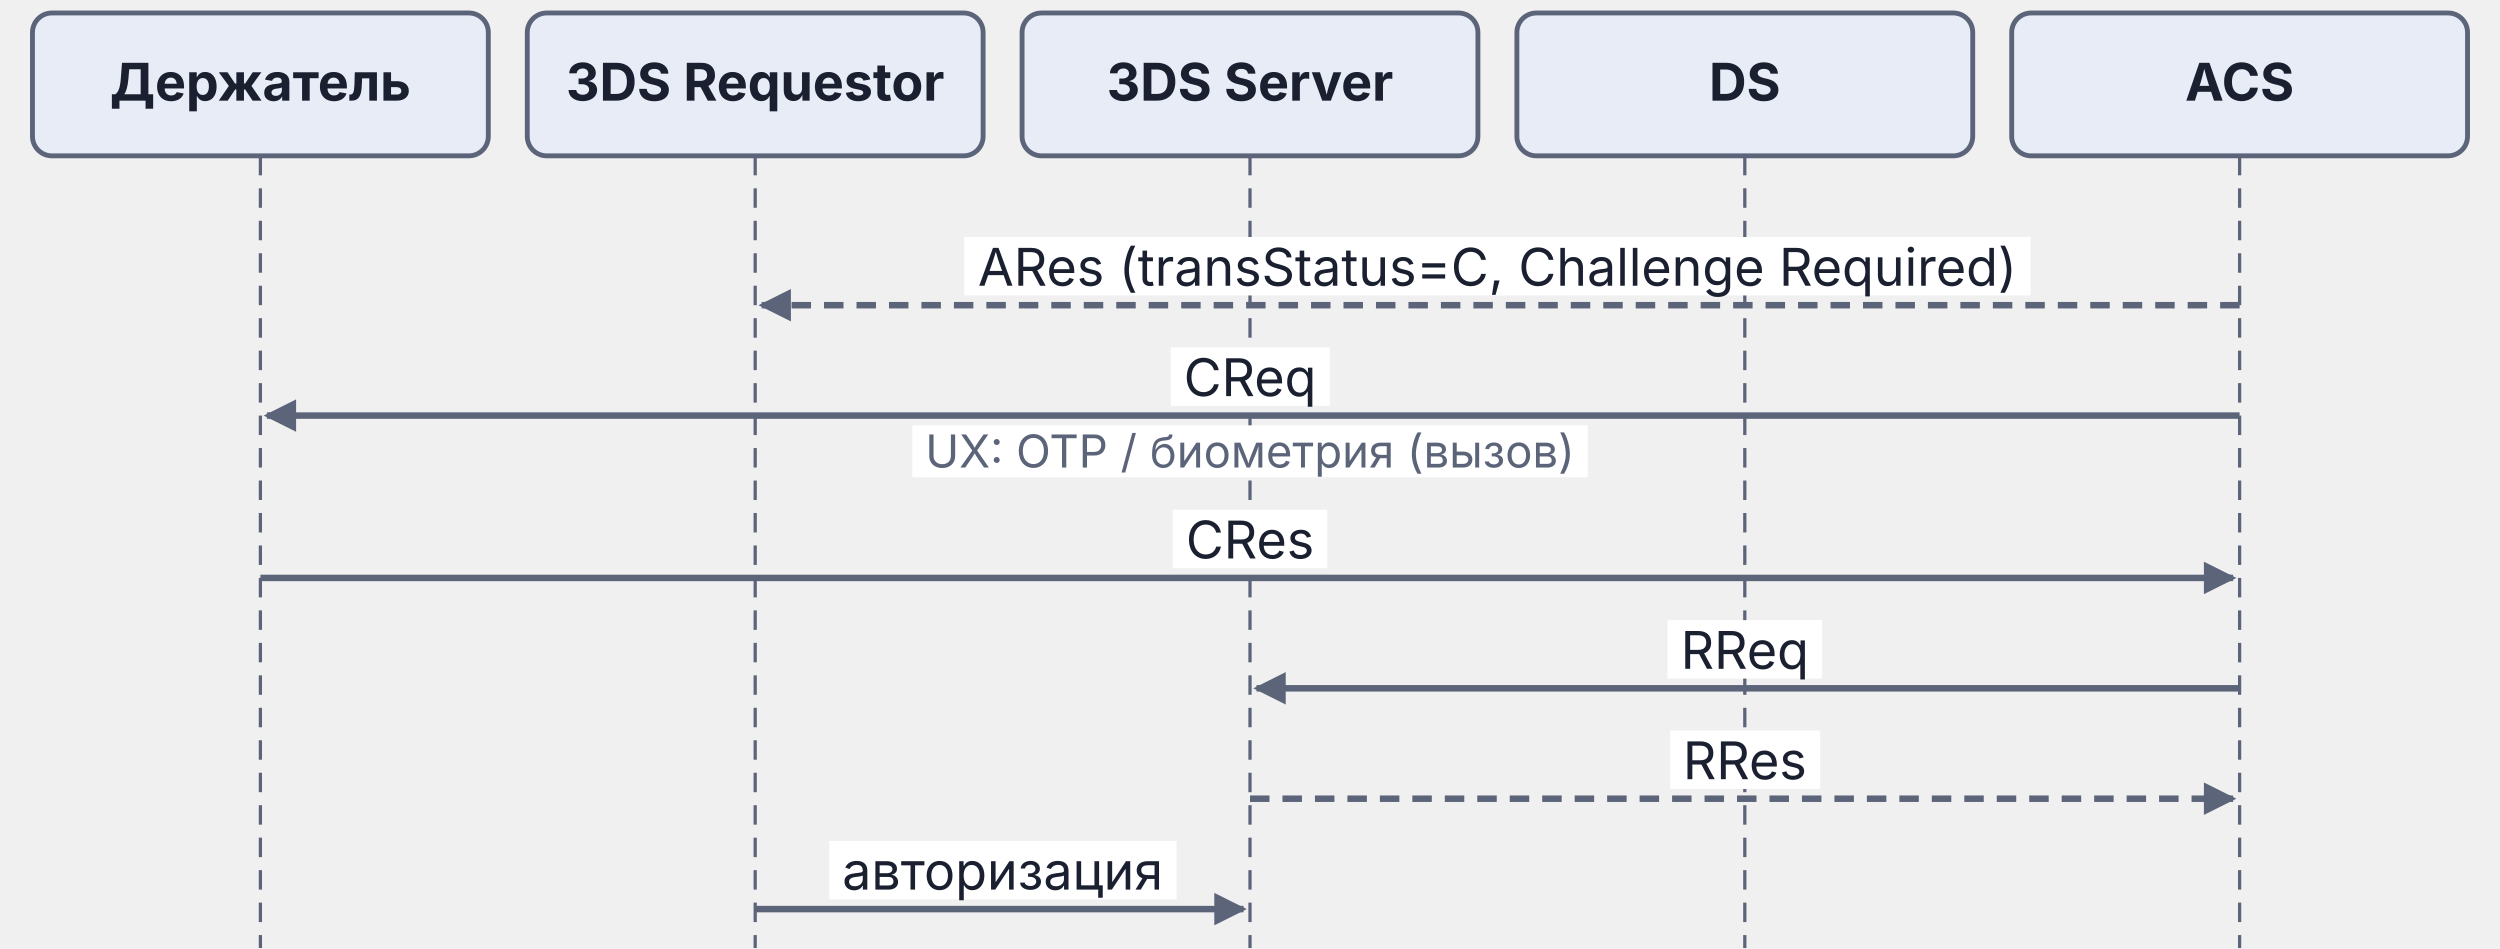
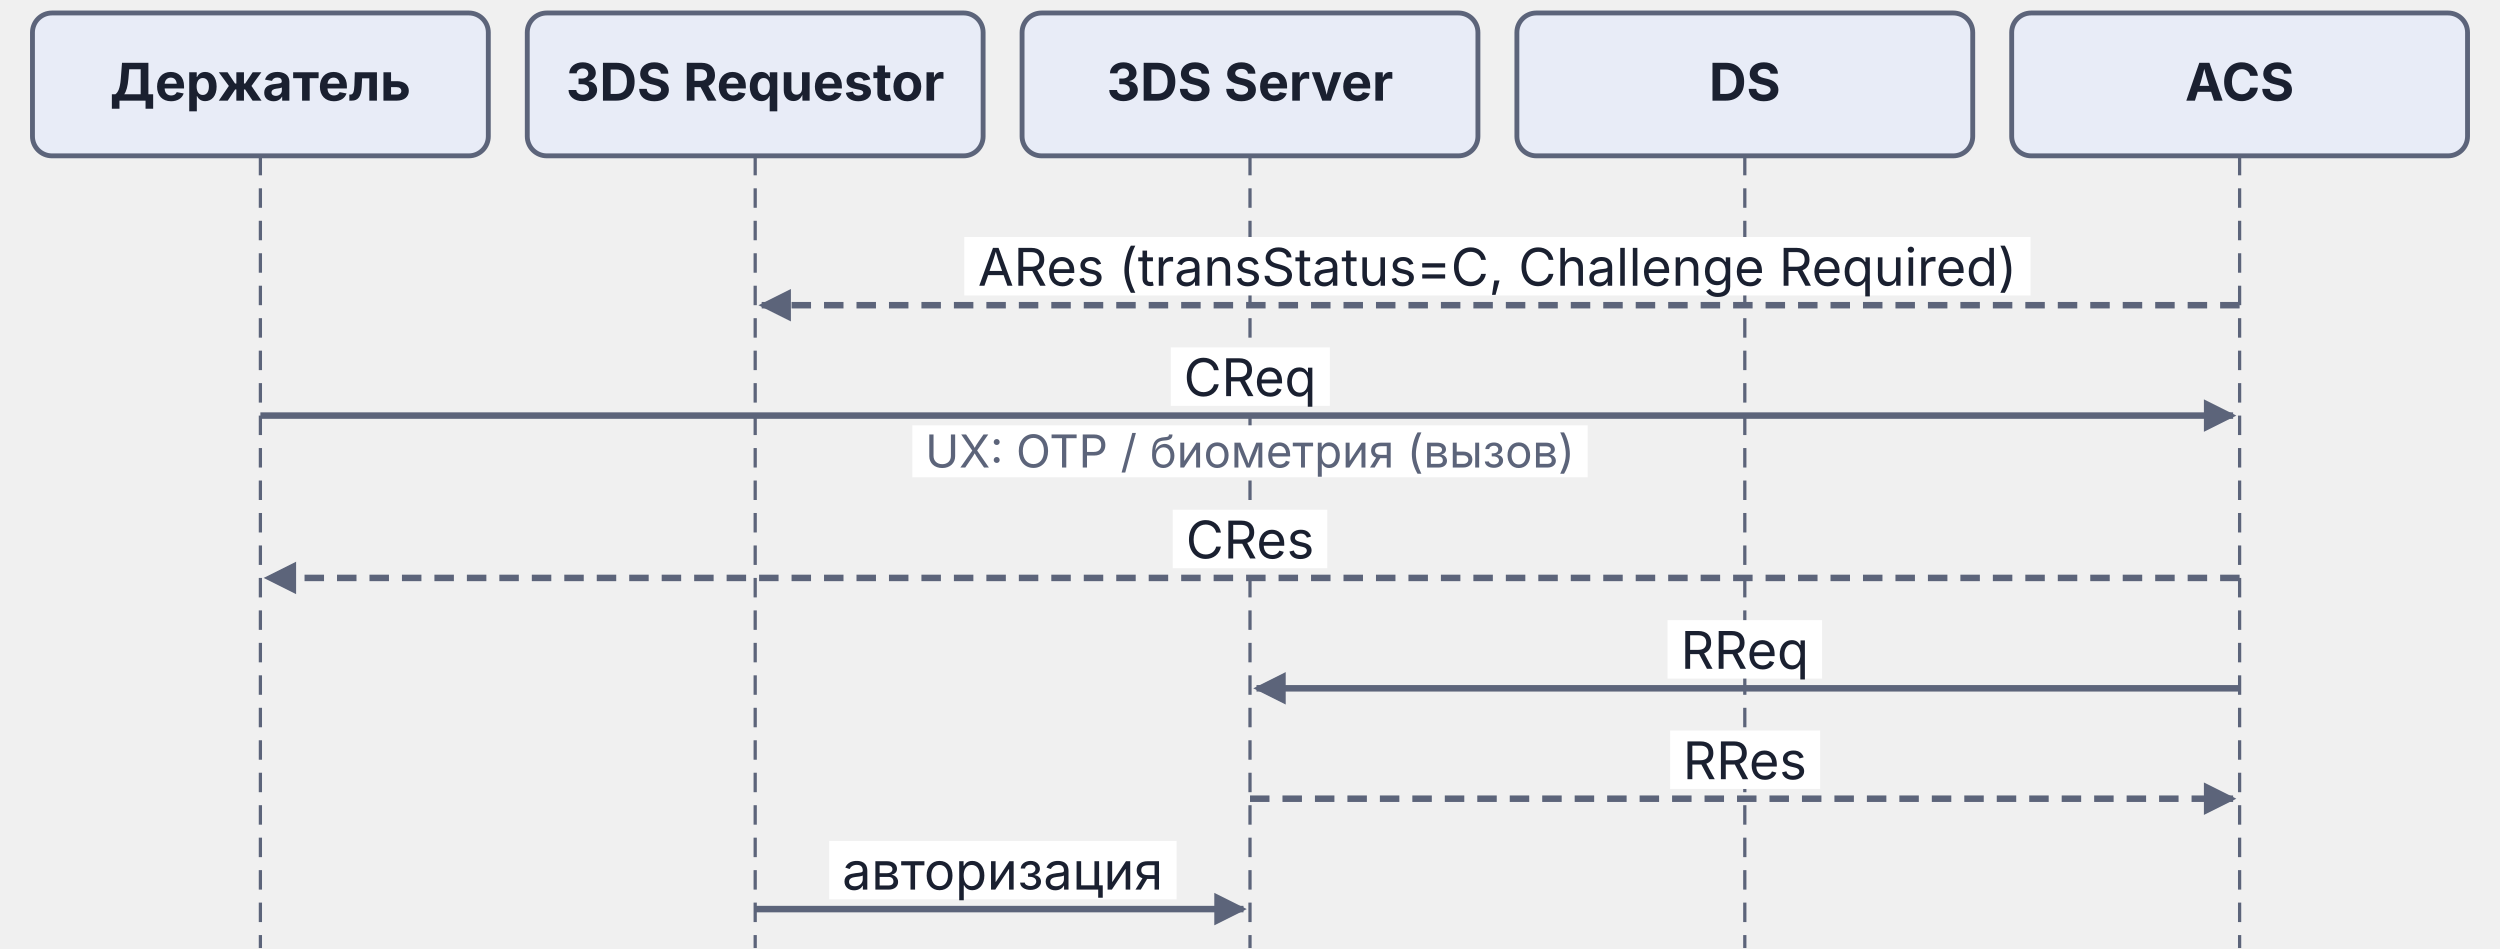
<svg xmlns="http://www.w3.org/2000/svg" viewBox="0 0 385 146" width="385pt" height="146pt">
  <defs>
    <marker id="arr-Muted" viewBox="0 0 10 10" refX="9" refY="5" markerWidth="5" markerHeight="5" orient="auto">
      <path d="M0,0 L10,5 L0,10 Z" fill="#5C647A" />
    </marker>
  </defs>
  <rect x="5.0" y="2" width="70.2" height="22" rx="3" fill="#E8ECF7" stroke="#5C647A" stroke-width="0.75" />
  <text x="40.1" y="15.5" text-anchor="middle" font-family="Inter, -apple-system, BlinkMacSystemFont, 'Helvetica Neue', Arial, sans-serif" font-size="8" font-weight="bold" fill="#1A2030">Держатель</text>
  <line x1="40.1" y1="24" x2="40.1" y2="146" stroke="#5C647A" stroke-width="0.5" stroke-dasharray="3,2" />
  <rect x="81.2" y="2" width="70.2" height="22" rx="3" fill="#E8ECF7" stroke="#5C647A" stroke-width="0.75" />
  <text x="116.3" y="15.5" text-anchor="middle" font-family="Inter, -apple-system, BlinkMacSystemFont, 'Helvetica Neue', Arial, sans-serif" font-size="8" font-weight="bold" fill="#1A2030">3DS Requestor</text>
  <line x1="116.3" y1="24" x2="116.3" y2="146" stroke="#5C647A" stroke-width="0.5" stroke-dasharray="3,2" />
  <rect x="157.4" y="2" width="70.2" height="22" rx="3" fill="#E8ECF7" stroke="#5C647A" stroke-width="0.75" />
  <text x="192.5" y="15.5" text-anchor="middle" font-family="Inter, -apple-system, BlinkMacSystemFont, 'Helvetica Neue', Arial, sans-serif" font-size="8" font-weight="bold" fill="#1A2030">3DS Server</text>
  <line x1="192.5" y1="24" x2="192.5" y2="146" stroke="#5C647A" stroke-width="0.5" stroke-dasharray="3,2" />
  <rect x="233.6" y="2" width="70.2" height="22" rx="3" fill="#E8ECF7" stroke="#5C647A" stroke-width="0.75" />
  <text x="268.7" y="15.5" text-anchor="middle" font-family="Inter, -apple-system, BlinkMacSystemFont, 'Helvetica Neue', Arial, sans-serif" font-size="8" font-weight="bold" fill="#1A2030">DS</text>
  <line x1="268.7" y1="24" x2="268.7" y2="146" stroke="#5C647A" stroke-width="0.5" stroke-dasharray="3,2" />
  <rect x="309.8" y="2" width="70.2" height="22" rx="3" fill="#E8ECF7" stroke="#5C647A" stroke-width="0.75" />
  <text x="344.9" y="15.5" text-anchor="middle" font-family="Inter, -apple-system, BlinkMacSystemFont, 'Helvetica Neue', Arial, sans-serif" font-size="8" font-weight="bold" fill="#1A2030">ACS</text>
  <line x1="344.9" y1="24" x2="344.9" y2="146" stroke="#5C647A" stroke-width="0.5" stroke-dasharray="3,2" />
  <line x1="344.9" y1="47" x2="117.3" y2="47" stroke="#5C647A" stroke-width="1" stroke-dasharray="3,2" marker-end="url(#arr-Muted)" />
  <rect x="148.5" y="36.5" width="164.2" height="9" fill="#ffffff" />
  <text x="230.6" y="44.0" text-anchor="middle" font-family="Inter, -apple-system, BlinkMacSystemFont, 'Helvetica Neue', Arial, sans-serif" font-size="8" font-weight="normal" fill="#1A2030">ARes (transStatus=C, Challenge Required)</text>
-   <line x1="344.9" y1="64" x2="41.1" y2="64" stroke="#5C647A" stroke-width="1" marker-end="url(#arr-Muted)" />
+   <line x1="40.1" y1="64" x2="343.9" y2="64" stroke="#5C647A" stroke-width="1" marker-end="url(#arr-Muted)" />
  <rect x="180.3" y="53.5" width="24.5" height="9" fill="#ffffff" />
  <text x="192.5" y="61.0" text-anchor="middle" font-family="Inter, -apple-system, BlinkMacSystemFont, 'Helvetica Neue', Arial, sans-serif" font-size="8" font-weight="normal" fill="#1A2030">CReq</text>
  <rect x="140.5" y="65.5" width="104.0" height="8" fill="#ffffff" />
  <text x="192.5" y="72.0" text-anchor="middle" font-family="Inter, -apple-system, BlinkMacSystemFont, 'Helvetica Neue', Arial, sans-serif" font-size="7" font-weight="normal" fill="#5C647A">UX: OTP / биометрия (вызов)</text>
-   <line x1="40.1" y1="89" x2="343.9" y2="89" stroke="#5C647A" stroke-width="1" marker-end="url(#arr-Muted)" />
+   <line x1="344.9" y1="89" x2="41.1" y2="89" stroke="#5C647A" stroke-width="1" stroke-dasharray="3,2" marker-end="url(#arr-Muted)" />
  <rect x="180.6" y="78.5" width="23.8" height="9" fill="#ffffff" />
  <text x="192.5" y="86.0" text-anchor="middle" font-family="Inter, -apple-system, BlinkMacSystemFont, 'Helvetica Neue', Arial, sans-serif" font-size="8" font-weight="normal" fill="#1A2030">CRes</text>
  <line x1="344.9" y1="106" x2="193.5" y2="106" stroke="#5C647A" stroke-width="1" marker-end="url(#arr-Muted)" />
  <rect x="256.8" y="95.5" width="23.8" height="9" fill="#ffffff" />
  <text x="268.7" y="103.0" text-anchor="middle" font-family="Inter, -apple-system, BlinkMacSystemFont, 'Helvetica Neue', Arial, sans-serif" font-size="8" font-weight="normal" fill="#1A2030">RReq</text>
  <line x1="192.5" y1="123" x2="343.9" y2="123" stroke="#5C647A" stroke-width="1" stroke-dasharray="3,2" marker-end="url(#arr-Muted)" />
  <rect x="257.2" y="112.5" width="23.1" height="9" fill="#ffffff" />
  <text x="268.7" y="120.0" text-anchor="middle" font-family="Inter, -apple-system, BlinkMacSystemFont, 'Helvetica Neue', Arial, sans-serif" font-size="8" font-weight="normal" fill="#1A2030">RRes</text>
  <line x1="116.3" y1="140" x2="191.5" y2="140" stroke="#5C647A" stroke-width="1" marker-end="url(#arr-Muted)" />
  <rect x="127.7" y="129.5" width="53.5" height="9" fill="#ffffff" />
  <text x="154.4" y="137.0" text-anchor="middle" font-family="Inter, -apple-system, BlinkMacSystemFont, 'Helvetica Neue', Arial, sans-serif" font-size="8" font-weight="normal" fill="#1A2030">авторизация</text>
</svg>
